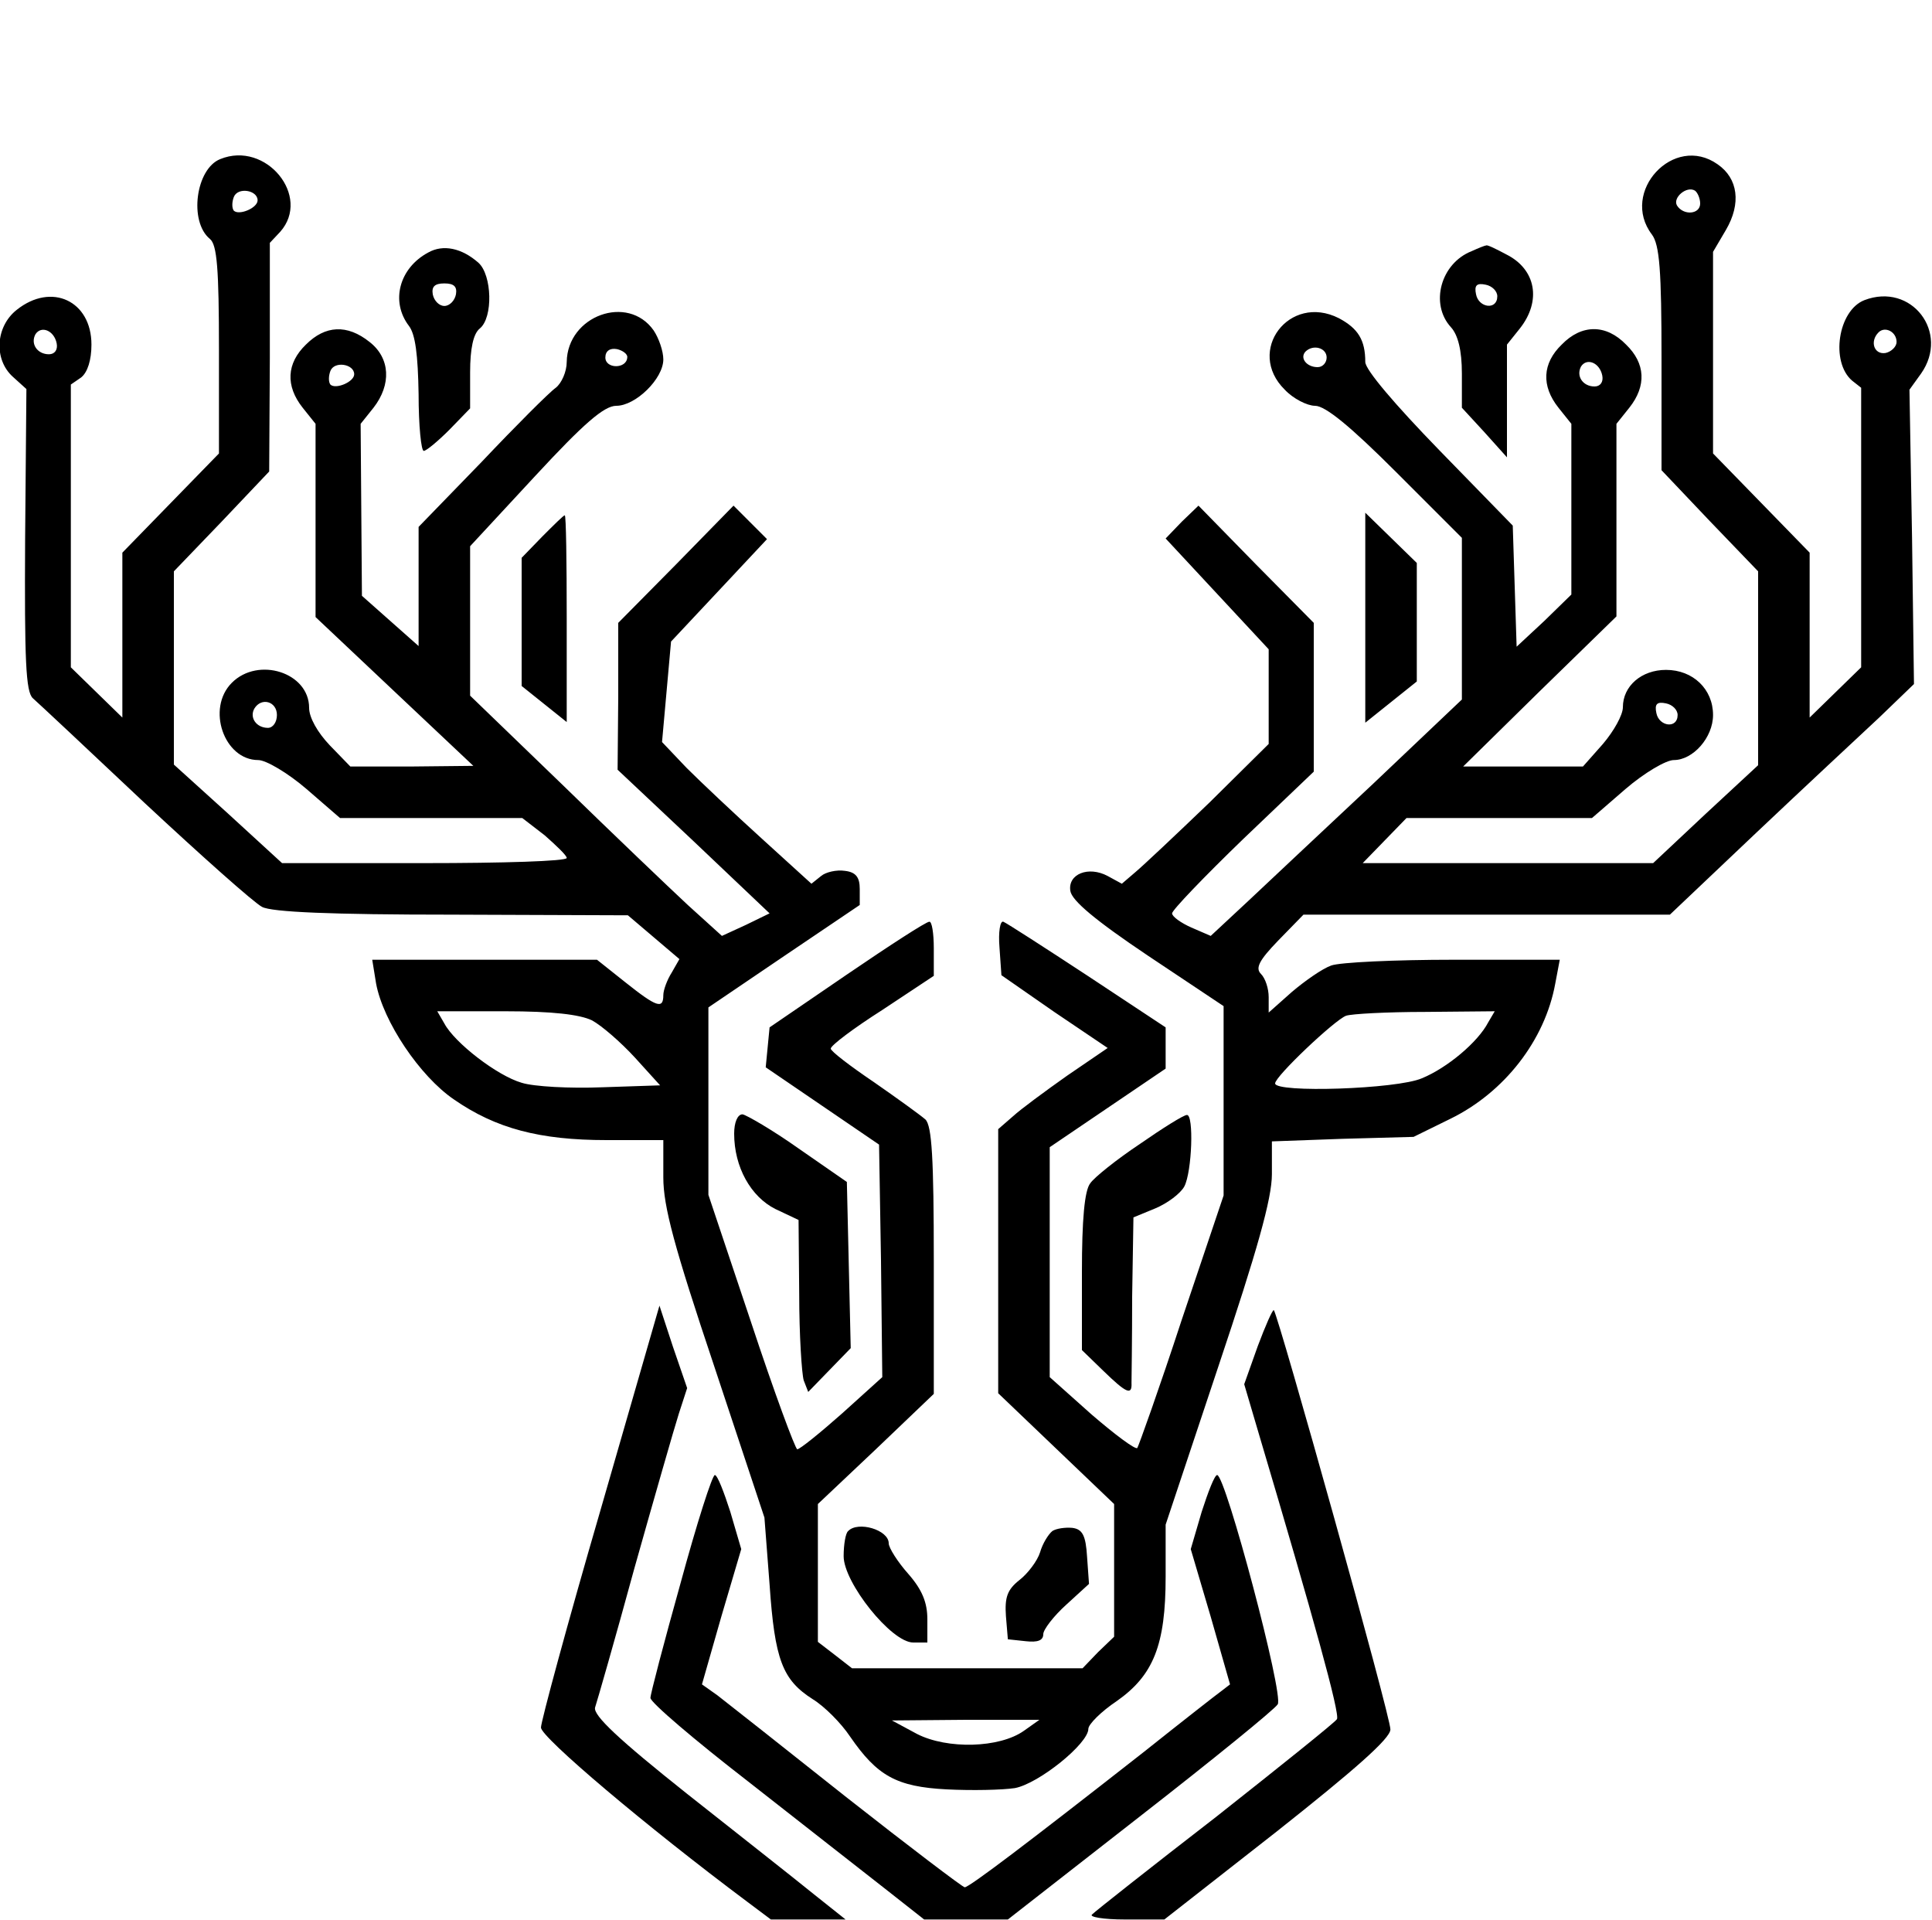
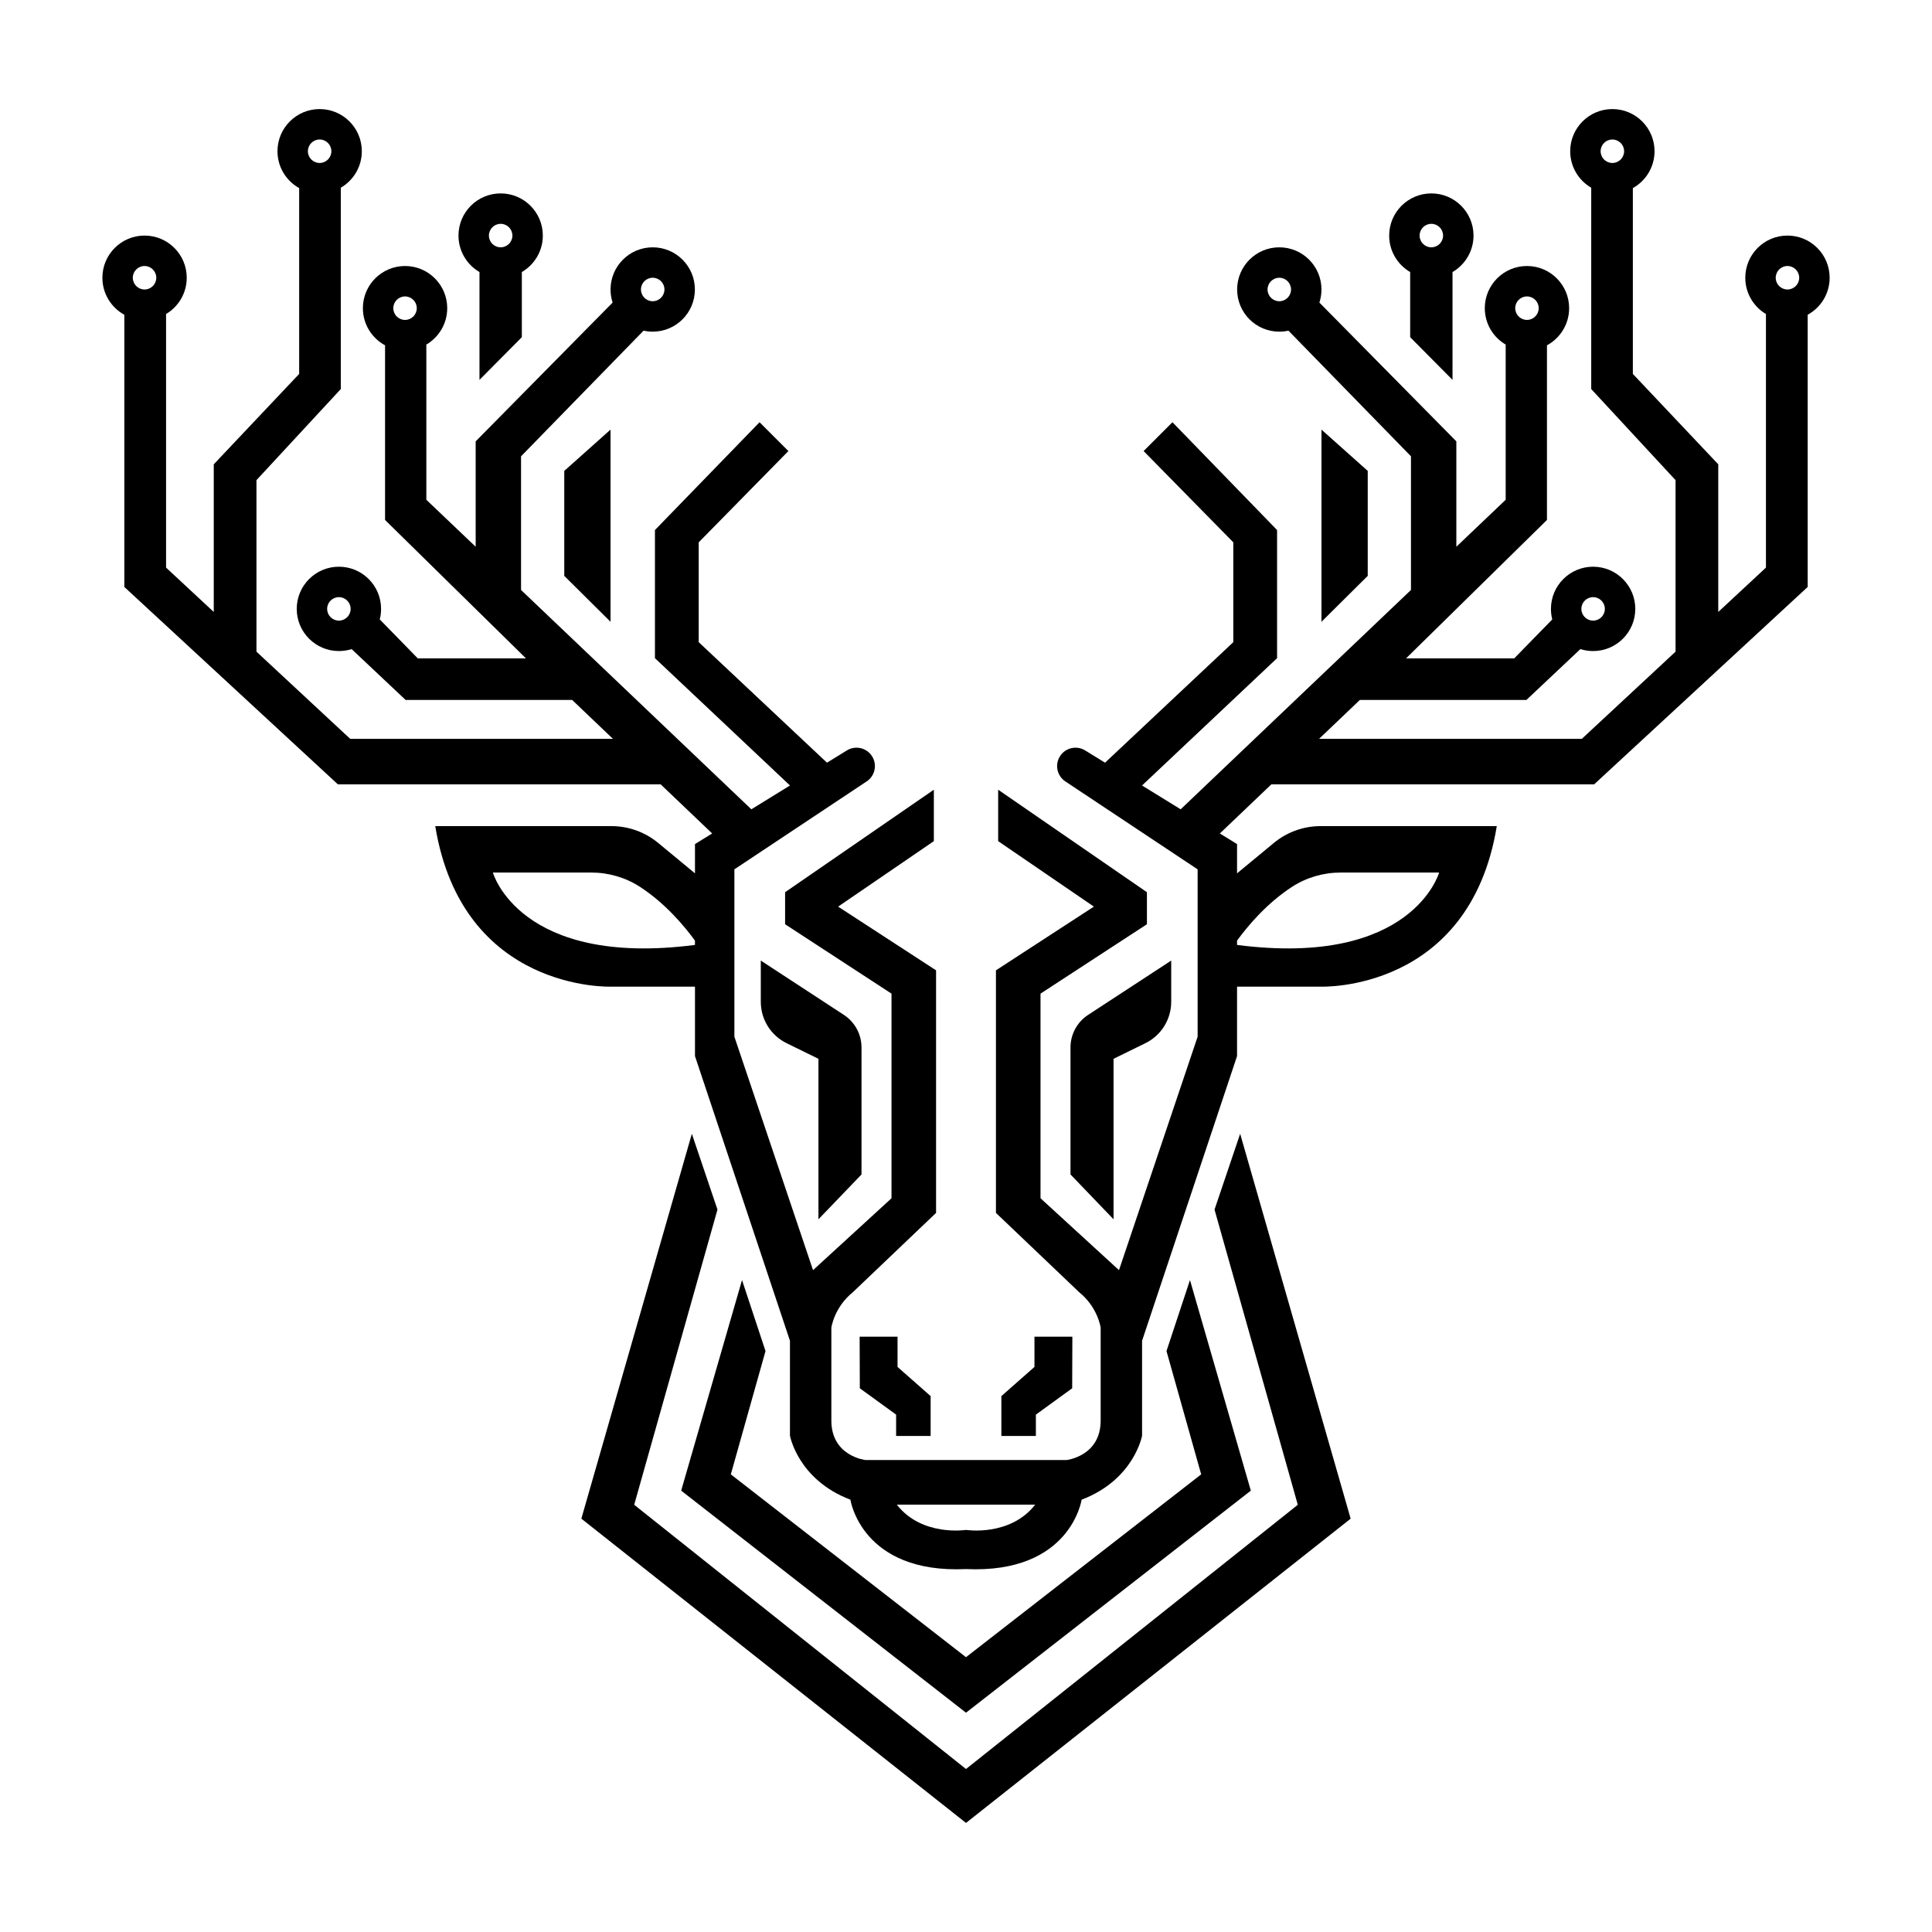
- <svg xmlns="http://www.w3.org/2000/svg" version="1.0" width="300pt" height="298pt" viewBox="0 0 300 298" preserveAspectRatio="xMidYMid meet">
-   <g transform="translate(0,298) scale(0.1,-0.1)" fill="#000000" stroke="none">
-     <path d="M342 2733 c-38 -15 -49 -97 -16 -124 11 -9 14 -46 14 -172 l0 -161 -75 -77 -75 -77 0 -128 0 -128 -40 39 -40 39 0 219 0 220 16 11 c10 8 16 27 16 51 0 68 -62 97 -116 54 -33 -26 -36 -77 -6 -104 l21 -19 -2 -234 c-1 -187 1 -236 12 -246 8 -7 86 -80 174 -163 88 -82 170 -155 182 -161 15 -8 107 -12 295 -12 l273 -1 40 -34 40 -34 -12 -21 c-7 -11 -13 -27 -13 -35 0 -22 -10 -19 -59 20 l-44 35 -175 0 -174 0 6 -37 c11 -59 68 -144 121 -180 65 -45 133 -63 237 -63 l88 0 0 -58 c0 -45 17 -108 79 -293 l78 -235 8 -104 c8 -117 20 -148 67 -178 18 -11 44 -37 58 -58 42 -61 72 -78 150 -82 39 -2 86 -1 106 2 37 7 114 69 114 92 0 7 20 27 44 43 57 40 76 87 76 193 l0 81 82 246 c60 179 83 260 83 298 l0 51 110 4 110 3 57 28 c84 41 147 122 163 210 l7 37 -165 0 c-91 0 -177 -4 -190 -9 -14 -5 -41 -24 -61 -41 l-36 -32 0 24 c0 13 -5 29 -12 36 -9 9 -3 21 27 52 l39 40 284 0 285 0 135 128 c74 70 160 150 190 178 l54 52 -3 228 -4 229 18 25 c45 64 -15 142 -88 114 -41 -16 -53 -96 -19 -125 l14 -11 0 -217 0 -217 -40 -39 -40 -39 0 128 0 128 -75 77 -75 77 0 157 0 156 20 34 c24 41 19 80 -13 102 -68 48 -152 -43 -102 -109 12 -16 15 -56 15 -193 l0 -173 75 -79 75 -78 0 -151 0 -150 -82 -76 -81 -76 -226 0 -225 0 34 35 34 35 144 0 144 0 52 45 c29 25 63 45 75 45 30 0 61 35 61 70 0 40 -31 70 -73 70 -38 0 -67 -25 -67 -58 0 -12 -14 -37 -31 -57 l-31 -35 -93 0 -93 0 119 117 119 116 0 150 0 149 20 25 c27 34 25 69 -5 98 -31 32 -69 32 -100 0 -30 -29 -32 -64 -5 -98 l20 -25 0 -133 0 -132 -42 -41 -43 -40 -3 94 -3 94 -114 117 c-69 71 -115 125 -115 137 0 34 -11 52 -41 68 -77 39 -145 -51 -84 -111 13 -14 35 -25 47 -25 16 0 55 -32 126 -103 l102 -102 0 -125 0 -126 -137 -130 c-76 -71 -164 -154 -195 -183 l-58 -54 -30 13 c-16 7 -30 17 -30 22 0 5 50 57 110 115 l110 105 0 116 0 115 -90 91 -89 91 -26 -25 -25 -26 80 -86 80 -86 0 -74 0 -73 -92 -91 c-51 -49 -103 -98 -115 -108 l-21 -18 -22 12 c-30 16 -62 3 -58 -23 2 -15 39 -46 121 -101 l117 -78 0 -147 0 -147 -65 -193 c-35 -107 -67 -196 -69 -199 -3 -3 -35 21 -71 52 l-65 58 0 179 0 178 90 61 90 61 0 32 0 32 -121 80 c-67 44 -126 82 -131 84 -5 2 -8 -16 -6 -40 l3 -43 82 -57 83 -56 -63 -43 c-34 -24 -72 -52 -84 -63 l-23 -20 0 -205 0 -205 90 -86 90 -86 0 -103 0 -103 -25 -24 -24 -25 -179 0 -179 0 -27 21 -26 20 0 107 0 107 90 85 90 86 0 206 c0 160 -3 210 -13 220 -8 7 -44 33 -80 58 -37 25 -67 48 -67 52 0 5 36 32 80 60 l80 53 0 43 c0 23 -3 42 -7 41 -5 0 -62 -37 -128 -82 l-120 -82 -3 -31 -3 -31 88 -60 88 -60 3 -180 2 -181 -62 -56 c-35 -31 -66 -56 -70 -56 -3 0 -36 89 -72 198 l-66 197 0 146 0 145 118 80 117 79 0 25 c0 18 -6 26 -23 28 -13 2 -30 -2 -37 -8 l-15 -12 -77 70 c-43 39 -95 88 -117 110 l-38 40 7 78 7 78 75 80 74 79 -26 26 -26 26 -89 -91 -90 -91 0 -114 -1 -114 118 -111 118 -112 -37 -18 -37 -17 -53 48 c-29 27 -117 111 -195 187 l-143 138 0 116 0 116 101 109 c75 81 107 109 126 109 30 0 73 42 73 72 0 13 -7 33 -15 45 -40 57 -134 23 -135 -49 0 -15 -8 -33 -17 -40 -10 -7 -62 -59 -115 -115 l-98 -101 0 -92 0 -93 -44 39 -44 39 -1 133 -1 134 20 25 c28 36 26 77 -6 102 -35 28 -69 26 -99 -4 -30 -29 -32 -64 -5 -98 l20 -25 0 -150 0 -150 123 -116 122 -115 -96 -1 -95 0 -32 33 c-19 20 -32 43 -32 58 0 55 -79 80 -120 39 -40 -40 -12 -120 41 -120 12 0 46 -20 75 -45 l52 -45 142 0 141 0 35 -27 c18 -16 34 -31 34 -35 0 -5 -99 -8 -221 -8 l-221 0 -84 77 -84 76 0 150 0 150 74 77 74 78 1 177 0 178 16 17 c49 55 -22 142 -93 113z m58 -64 c0 -12 -29 -24 -37 -16 -3 4 -3 13 0 21 6 16 37 11 37 -5z m2240 -5 c0 -17 -26 -19 -36 -3 -7 12 15 31 28 23 4 -3 8 -12 8 -20z m-2552 -217 c2 -10 -3 -17 -12 -17 -18 0 -29 16 -21 31 9 14 29 6 33 -14z m2857 2 c0 -7 -8 -15 -17 -17 -18 -3 -25 18 -11 32 10 10 28 1 28 -15z m-1971 -24 c-1 -18 -34 -18 -34 0 0 10 7 15 18 13 9 -2 17 -8 16 -13z m1086 0 c0 -8 -6 -15 -14 -15 -17 0 -28 14 -19 24 12 12 33 6 33 -9z m-1510 -26 c0 -12 -29 -24 -37 -16 -3 4 -3 13 0 21 6 16 37 11 37 -5z m1938 -2 c2 -10 -3 -17 -12 -17 -18 0 -29 16 -21 31 9 14 29 6 33 -14z m-2058 -527 c0 -11 -6 -20 -14 -20 -18 0 -29 16 -21 30 11 18 35 11 35 -10z m2175 0 c0 -22 -29 -18 -33 3 -3 14 1 18 15 15 10 -2 18 -10 18 -18z m-1686 -474 c15 -8 45 -34 67 -58 l39 -43 -90 -3 c-50 -2 -106 1 -125 7 -38 11 -104 62 -120 92 l-11 19 106 0 c73 0 115 -5 134 -14z m1392 -3 c-16 -31 -64 -71 -103 -87 -39 -17 -228 -23 -228 -8 0 11 92 98 110 105 8 3 64 6 123 6 l108 1 -10 -17z m-721 -1100 c-38 -27 -119 -29 -166 -5 l-39 21 115 1 114 0 -24 -17z" />
-     <path d="M665 2588 c-45 -24 -59 -76 -30 -114 10 -13 14 -45 15 -106 0 -49 4 -88 8 -88 4 0 22 15 40 33 l32 33 0 56 c0 37 5 60 15 68 21 17 19 83 -2 102 -26 23 -55 29 -78 16z m43 -65 c-2 -10 -10 -18 -18 -18 -8 0 -16 8 -18 18 -2 12 3 17 18 17 15 0 20 -5 18 -17z" />
-     <path d="M2285 2590 c-48 -19 -65 -82 -32 -118 11 -12 17 -36 17 -72 l0 -53 35 -38 35 -39 0 87 0 88 20 25 c34 43 25 92 -21 115 -15 8 -29 15 -31 14 -2 0 -12 -4 -23 -9z m40 -70 c0 -22 -29 -18 -33 3 -3 14 1 18 15 15 10 -2 18 -10 18 -18z" />
-     <path d="M842 2147 l-32 -33 0 -99 0 -100 35 -28 35 -28 0 161 c0 88 -1 160 -3 160 -2 0 -17 -15 -35 -33z" />
-     <path d="M2120 2021 l0 -163 40 32 40 32 0 92 0 92 -40 39 -40 39 0 -163z" />
-     <path d="M1140 1220 c0 -52 26 -98 64 -117 l36 -17 1 -115 c0 -64 4 -124 7 -134 l7 -18 33 34 33 34 -3 129 -3 129 -75 52 c-41 29 -81 52 -87 53 -8 0 -13 -13 -13 -30z" />
-     <path d="M1770 1204 c-36 -24 -71 -52 -77 -61 -9 -11 -13 -57 -13 -138 l0 -121 33 -32 c36 -35 45 -39 44 -19 0 6 1 67 1 134 l2 123 34 14 c19 8 39 23 45 34 12 23 15 112 4 111 -5 0 -37 -20 -73 -45z" />
-     <path d="M932 634 c-51 -175 -92 -327 -92 -336 0 -15 163 -153 321 -271 l36 -27 58 0 58 0 -49 39 c-27 22 -116 92 -197 156 -107 85 -146 122 -143 134 3 9 31 106 61 216 31 110 62 218 69 240 l13 40 -22 64 -21 64 -92 -319z" />
-     <path d="M1953 890 l-21 -59 23 -78 c85 -286 126 -434 121 -442 -3 -5 -88 -73 -188 -152 -101 -78 -187 -146 -192 -151 -6 -4 17 -8 51 -8 l61 0 175 137 c120 95 176 144 176 158 1 18 -174 643 -181 651 -2 1 -13 -24 -25 -56z" />
-     <path d="M1057 523 c-26 -93 -47 -173 -47 -179 0 -7 68 -65 152 -130 84 -66 179 -140 212 -166 l61 -48 65 0 65 0 205 160 c113 88 209 166 214 174 10 14 -81 356 -94 356 -4 0 -14 -26 -24 -57 l-17 -58 31 -105 30 -105 -13 -10 c-7 -5 -62 -48 -121 -95 -180 -141 -271 -210 -278 -210 -3 0 -86 63 -184 140 -97 77 -187 148 -200 158 l-24 17 30 105 31 105 -17 58 c-10 31 -20 57 -24 57 -4 0 -28 -75 -53 -167z" />
-     <path d="M1317 603 c-4 -3 -7 -21 -7 -39 0 -41 74 -134 108 -134 l22 0 0 36 c0 26 -8 46 -30 71 -16 18 -30 40 -30 47 0 21 -48 35 -63 19z" />
-     <path d="M1634 603 c-6 -5 -15 -19 -19 -33 -4 -13 -19 -33 -32 -43 -19 -15 -23 -27 -21 -56 l3 -36 28 -3 c18 -2 27 1 27 11 0 7 16 28 36 46 l35 32 -3 42 c-2 33 -7 43 -23 45 -11 1 -25 -1 -31 -5z" />
-   </g>
+ <svg xmlns="http://www.w3.org/2000/svg" id="Layer_1" version="1.1" viewBox="0 0 4000 4000">
+   <defs>
+     <style>
+       .st0 {
+         fill: #000000;
+       }
+     </style>
+   </defs>
+   <polygon class="st0" points="1926.78 2973.03 1926.78 2890.5 1858.26 2830.09 1858.26 2767.46 1779.79 2767.46 1780.16 2874.3 1855.31 2928.82 1855.31 2973.03 1926.78 2973.03" />
+   <polygon class="st0" points="1536.28 2650.22 1410.29 3086.21 2000 3545.97 2589.71 3086.21 2463.72 2650.22 2415.09 2797.21 2486.92 3052.51 2000 3431.03 1513.08 3052.51 1584.91 2797.21 1536.28 2650.22" />
+   <path class="st0" d="M1783.66,2431.58v-262.92c0-27.19-13.72-52.55-36.48-67.43l-172.03-112.46v85.42c0,36.38,20.71,69.59,53.37,85.6l65.99,32.34v332.29l89.15-92.84Z" />
+   <polygon class="st0" points="1264.04 1287.34 1264.04 889.47 1168.26 974.94 1168.26 1192.29 1264.04 1287.34" />
+   <path class="st0" d="M992.72,563.23v223.27l87.68-88.41v-134.86c25.99-15.12,43.47-43.26,43.47-75.49,0-48.22-39.09-87.31-87.31-87.31s-87.31,39.09-87.31,87.31c0,32.24,17.48,60.37,43.47,75.49ZM1036.56,463.42c13.43,0,24.31,10.89,24.31,24.31s-10.89,24.31-24.31,24.31-24.31-10.89-24.31-24.31,10.89-24.31,24.31-24.31Z" />
+   <path class="st0" d="M3700.74,487.74c-48.22,0-87.31,39.09-87.31,87.31,0,31.95,17.17,59.88,42.78,75.1v525.02l-98.73,91.81v-305.67l-176.83-187.15v-384.73c26.77-14.91,44.9-43.49,44.9-76.31,0-48.22-39.09-87.31-87.31-87.31s-87.31,39.09-87.31,87.31c0,32.26,17.5,60.4,43.52,75.52v416.84l174.62,188.62v355.1l-194.14,180.55h-543.98l84.5-80.59h344.82l111.74-105.28c8.32,2.63,17.17,4.06,26.36,4.06,48.22,0,87.31-39.09,87.31-87.31s-39.09-87.31-87.31-87.31-87.31,39.09-87.31,87.31c0,7.53.95,14.83,2.74,21.8l-78.77,80.71h-223.98l291.77-286.61v-361.6c27.33-14.75,45.91-43.65,45.91-76.88,0-48.22-39.09-87.31-87.31-87.31s-87.31,39.09-87.31,87.31c0,32.14,17.38,60.21,43.24,75.36v321.31l-102.14,97.27v-218.2l-283.55-287.34c2.78-8.53,4.31-17.63,4.31-27.09,0-48.22-39.09-87.31-87.31-87.31s-87.31,39.09-87.31,87.31,39.09,87.31,87.31,87.31c6.5,0,12.83-.73,18.92-2.08l253.69,260.14v276.72l-476.84,454.13-79.98-49.31,279.61-263.6v-265.24l-216.62-223.25-59.68,59.68,185.67,188.99v206.67l-265.57,249.54-41.15-25.37c-18.25-11.25-42.18-5.23-52.93,13.32-10.09,17.41-4.89,39.67,11.87,50.81l273.92,182.06v346.48l-162.83,483.34-162.46-148.83v-423.66l220.3-143.67v-66.31l-307.98-212.2v106.47l198.2,135.57-202.8,131.89v502.22l172.41,164.3c38.68,31.31,44.39,73.31,44.39,73.31v192.3c0,74.05-70.73,81.78-70.73,81.78h-416.1s-70.73-7.74-70.73-81.78v-192.3s5.71-42,44.39-73.31l172.41-164.3v-502.22l-202.8-131.89,198.2-135.57v-106.47l-307.98,212.2v66.31l220.3,143.67v423.66l-162.46,148.83-162.83-483.34v-346.48l273.92-182.06c16.76-11.14,21.96-33.39,11.87-50.81-10.75-18.55-34.68-24.57-52.93-13.32l-41.15,25.37-265.57-249.54v-206.67l185.67-188.99-59.68-59.68-216.62,223.25v265.24l279.61,263.6-79.98,49.31-476.84-454.13v-276.72l253.69-260.14c6.1,1.35,12.42,2.08,18.92,2.08,48.22,0,87.31-39.09,87.31-87.31s-39.09-87.31-87.31-87.31-87.31,39.09-87.31,87.31c0,9.46,1.52,18.56,4.31,27.09l-283.55,287.34v218.2l-102.14-97.27v-321.31c25.86-15.16,43.24-43.22,43.24-75.36,0-48.22-39.09-87.31-87.31-87.31s-87.31,39.09-87.31,87.31c0,33.24,18.58,62.13,45.91,76.88v361.6l291.77,286.61h-223.98l-78.77-80.71c1.79-6.97,2.74-14.27,2.74-21.8,0-48.22-39.09-87.31-87.31-87.31s-87.31,39.09-87.31,87.31,39.09,87.31,87.31,87.31c9.19,0,18.04-1.43,26.36-4.06l111.74,105.28h344.82l84.5,80.59h-543.98l-194.14-180.55v-355.1l174.62-188.62v-416.84c26.01-15.12,43.52-43.27,43.52-75.52,0-48.22-39.09-87.31-87.31-87.31s-87.31,39.09-87.31,87.31c0,32.82,18.12,61.4,44.9,76.31v384.73l-176.83,187.15v305.67l-98.73-91.81v-525.02c25.61-15.22,42.78-43.15,42.78-75.1,0-48.22-39.09-87.31-87.31-87.31s-87.31,39.09-87.31,87.31c0,33.05,18.37,61.81,45.45,76.63v563.55l442.07,408.64h668.29l106.68,101.74-35.6,21.95v60.61l-76.15-62.94c-27.27-22.54-61.55-34.87-96.93-34.87h-364.68c56.36,343.99,363.88,332.39,363.88,332.39h173.88v143.77l196.63,589.34v196.45s16.3,91.18,125.16,132.62c0,0,22.65,153.62,239.36,143.67,216.71,9.95,239.36-143.67,239.36-143.67,108.86-41.44,125.16-132.62,125.16-132.62v-196.45l196.63-589.34v-143.77h173.88s307.52,11.6,363.88-332.39h-364.68c-35.38,0-69.66,12.33-96.93,34.87l-76.15,62.94v-60.61l-35.6-21.95,106.68-101.74h668.29l442.07-408.64v-563.55c27.08-14.83,45.45-43.58,45.45-76.63,0-48.22-39.09-87.31-87.31-87.31ZM3338.24,337.43c-13.43,0-24.31-10.89-24.31-24.31s10.89-24.31,24.31-24.31,24.31,10.89,24.31,24.31-10.89,24.31-24.31,24.31ZM3298.36,1236.32c13.43,0,24.31,10.89,24.31,24.31s-10.89,24.31-24.31,24.31-24.31-10.89-24.31-24.31,10.89-24.31,24.31-24.31ZM3161.41,613.73c13.43,0,24.31,10.89,24.31,24.31s-10.89,24.31-24.31,24.31-24.31-10.89-24.31-24.31,10.89-24.31,24.31-24.31ZM2648.65,623.67c-13.43,0-24.31-10.89-24.31-24.31s10.89-24.31,24.31-24.31,24.31,10.89,24.31,24.31-10.89,24.31-24.31,24.31ZM1351.35,575.05c13.43,0,24.31,10.89,24.31,24.31s-10.89,24.31-24.31,24.31-24.31-10.89-24.31-24.31,10.89-24.31,24.31-24.31ZM838.59,662.36c-13.43,0-24.31-10.89-24.31-24.31s10.89-24.31,24.31-24.31,24.31,10.89,24.31,24.31-10.89,24.31-24.31,24.31ZM701.64,1284.94c-13.43,0-24.31-10.89-24.31-24.31s10.89-24.31,24.31-24.31,24.31,10.89,24.31,24.31-10.89,24.31-24.31,24.31ZM661.76,288.8c13.43,0,24.31,10.89,24.31,24.31s-10.89,24.31-24.31,24.31-24.31-10.89-24.31-24.31,10.89-24.31,24.31-24.31ZM299.26,599.36c-13.43,0-24.31-10.89-24.31-24.31s10.89-24.31,24.31-24.31,24.31,10.89,24.31,24.31-10.89,24.31-24.31,24.31ZM1438.84,1956.39c-363.33,46.88-418.41-149.89-418.41-149.89h203.62c35.82,0,70.99,10.15,101.03,29.68,52.26,33.98,91.49,80.71,113.76,111.31v8.9ZM2000,3167.54s-91.27,14.37-143.21-52.31h286.42c-51.94,66.68-143.21,52.31-143.21,52.31ZM2561.16,1947.49c22.27-30.6,61.5-77.33,113.76-111.31,30.03-19.53,65.2-29.68,101.03-29.68h203.62s-55.08,196.77-418.41,149.89v-8.9ZM3700.74,599.36c-13.43,0-24.31-10.89-24.31-24.31s10.89-24.31,24.31-24.31,24.31,10.89,24.31,24.31-10.89,24.31-24.31,24.31Z" />
+   <polygon class="st0" points="2219.84 2874.3 2220.21 2767.46 2141.74 2767.46 2141.74 2830.09 2073.22 2890.5 2073.22 2973.03 2144.69 2973.03 2144.69 2928.82 2219.84 2874.3" />
+   <polygon class="st0" points="2514.55 2504.33 2686.96 3115.5 2000 3662.57 1313.04 3115.5 1485.45 2504.33 1432.4 2347.4 1203.62 3144.24 2000 3774.19 2796.38 3144.24 2567.6 2347.4 2514.55 2504.33" />
+   <path class="st0" d="M2216.34,2168.65v262.92l89.15,92.84v-332.29l65.99-32.34c32.67-16.01,53.37-49.22,53.37-85.6v-85.42l-172.03,112.46c-22.76,14.88-36.48,40.24-36.48,67.43Z" />
+   <polygon class="st0" points="2735.96 889.47 2735.96 1287.34 2831.74 1192.29 2831.74 974.94 2735.96 889.47" />
+   <path class="st0" d="M2919.61,563.23v134.86l87.68,88.41v-223.27c25.99-15.12,43.47-43.26,43.47-75.49,0-48.22-39.09-87.31-87.31-87.31s-87.31,39.09-87.31,87.31c0,32.24,17.48,60.37,43.47,75.49ZM2963.44,463.42c13.43,0,24.31,10.89,24.31,24.31s-10.89,24.31-24.31,24.31-24.31-10.89-24.31-24.31,10.89-24.31,24.31-24.31Z" />
</svg>
